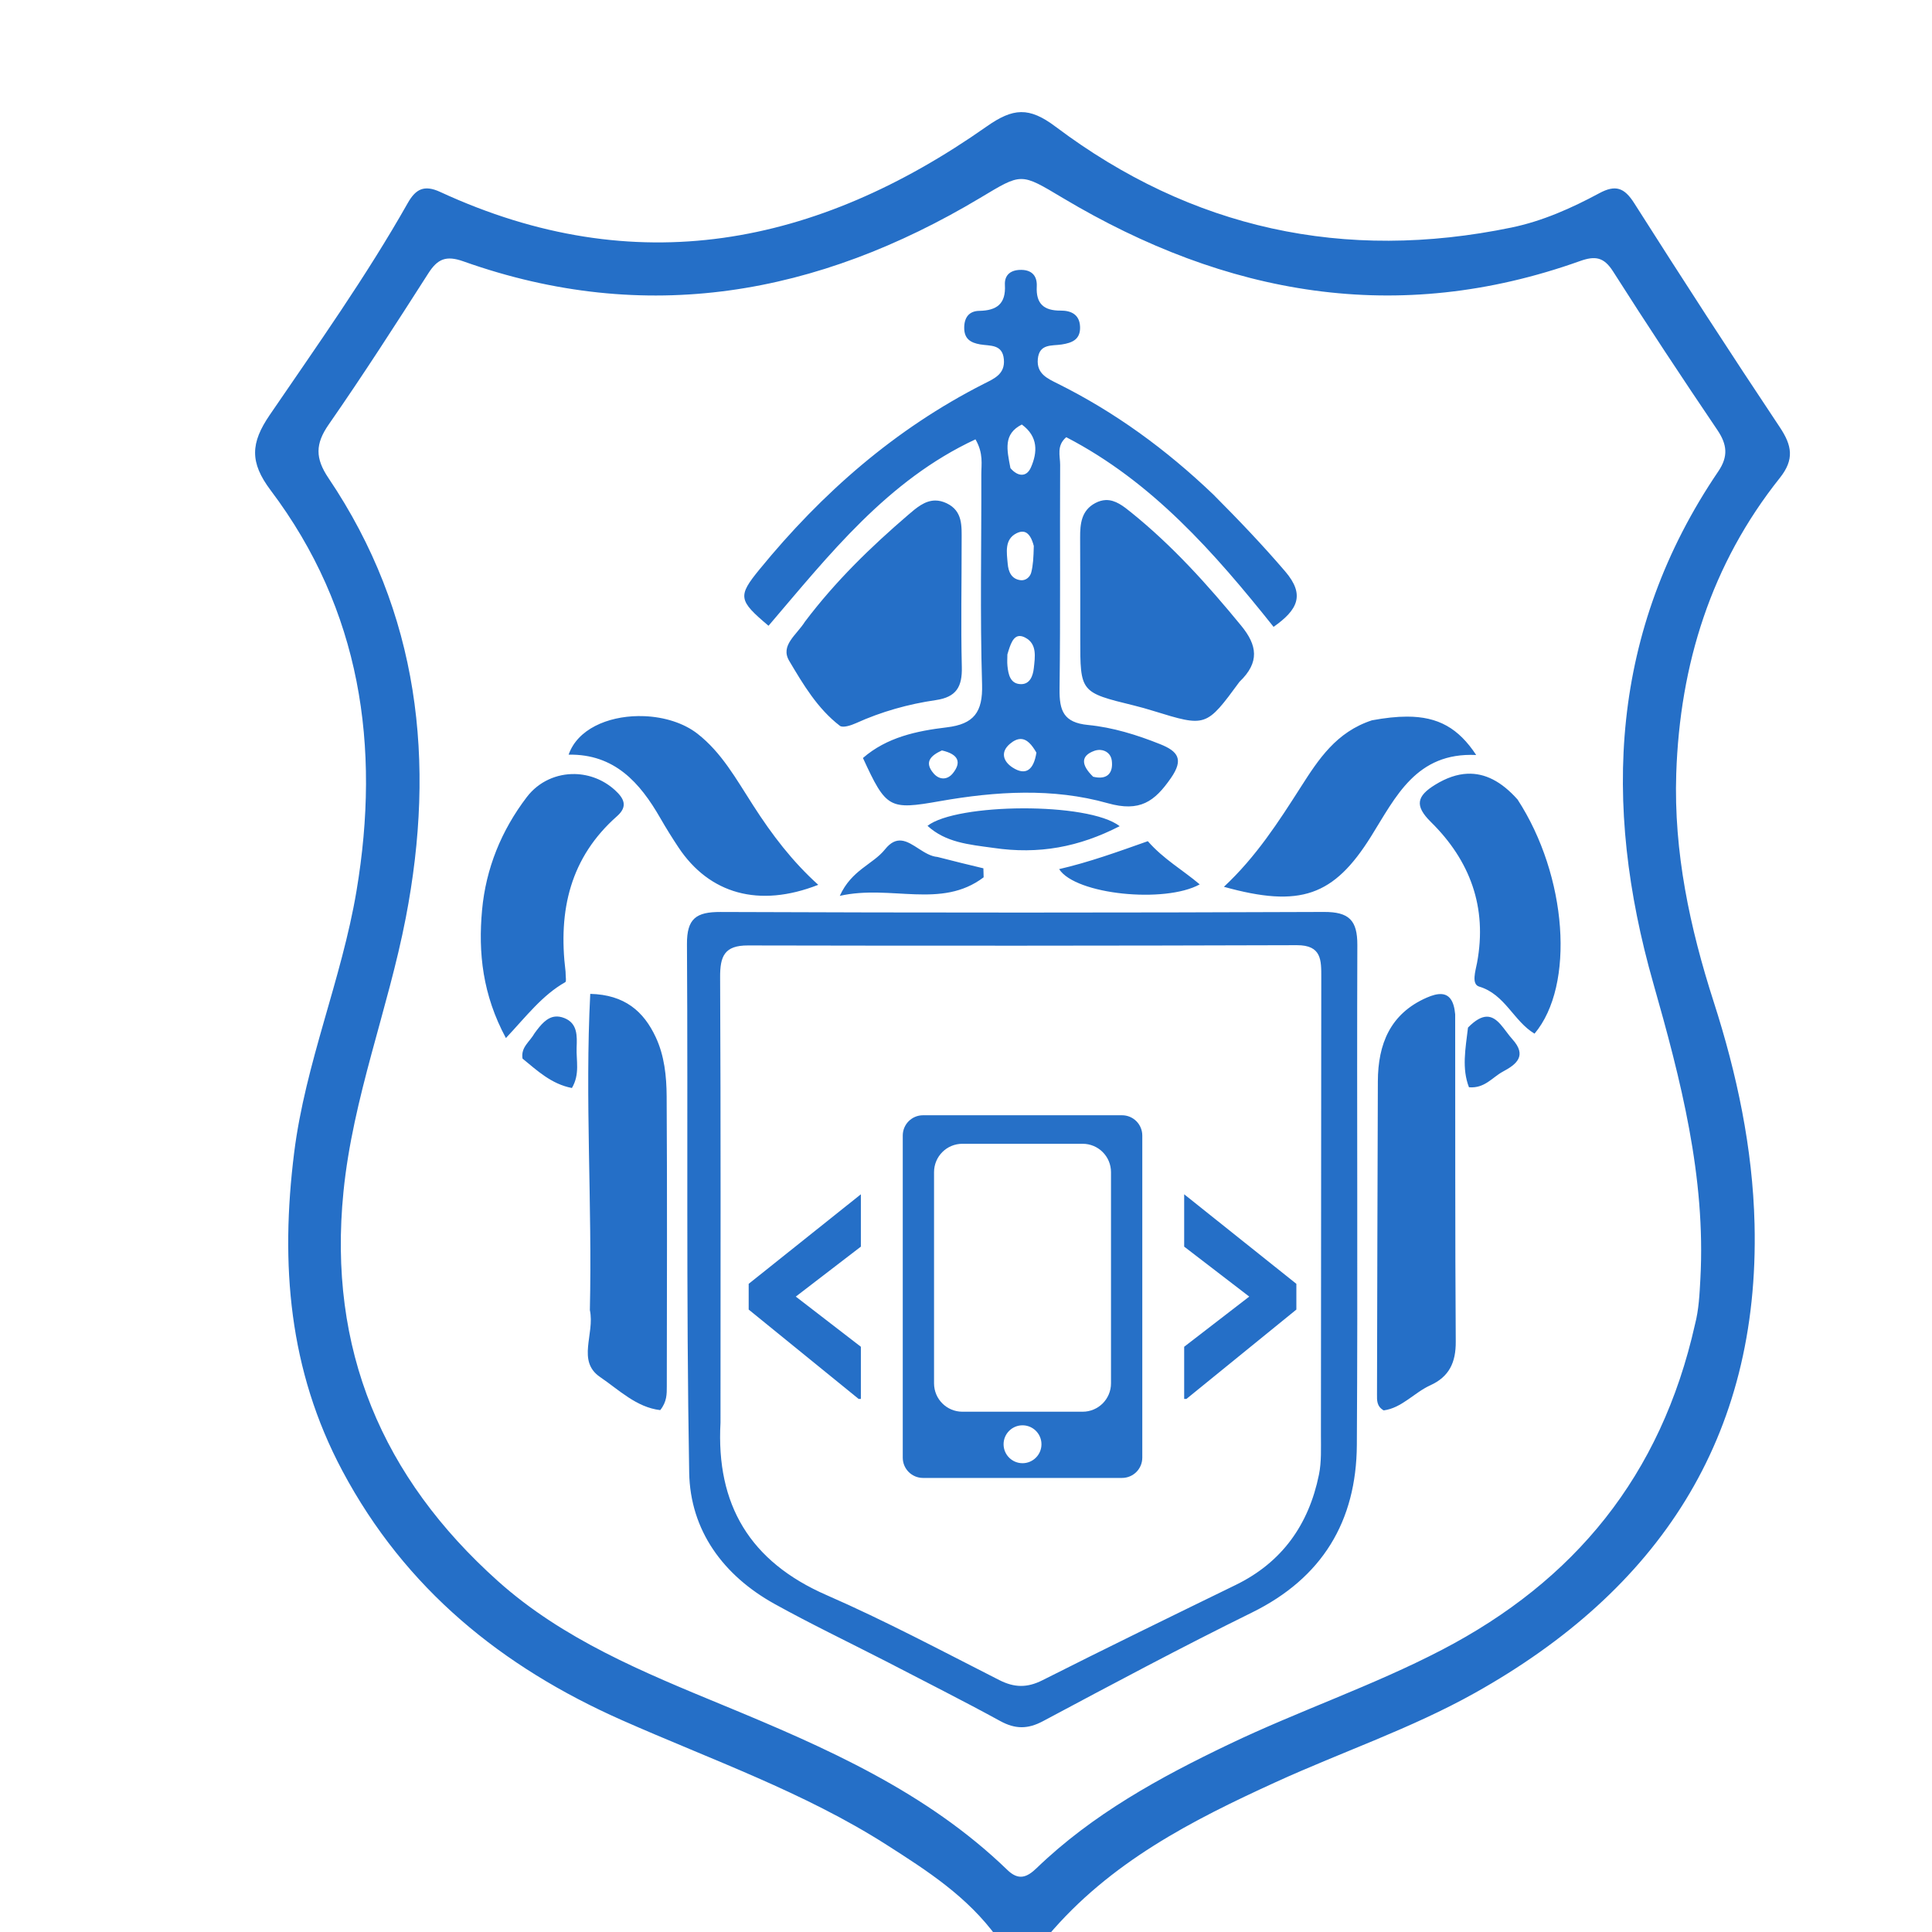
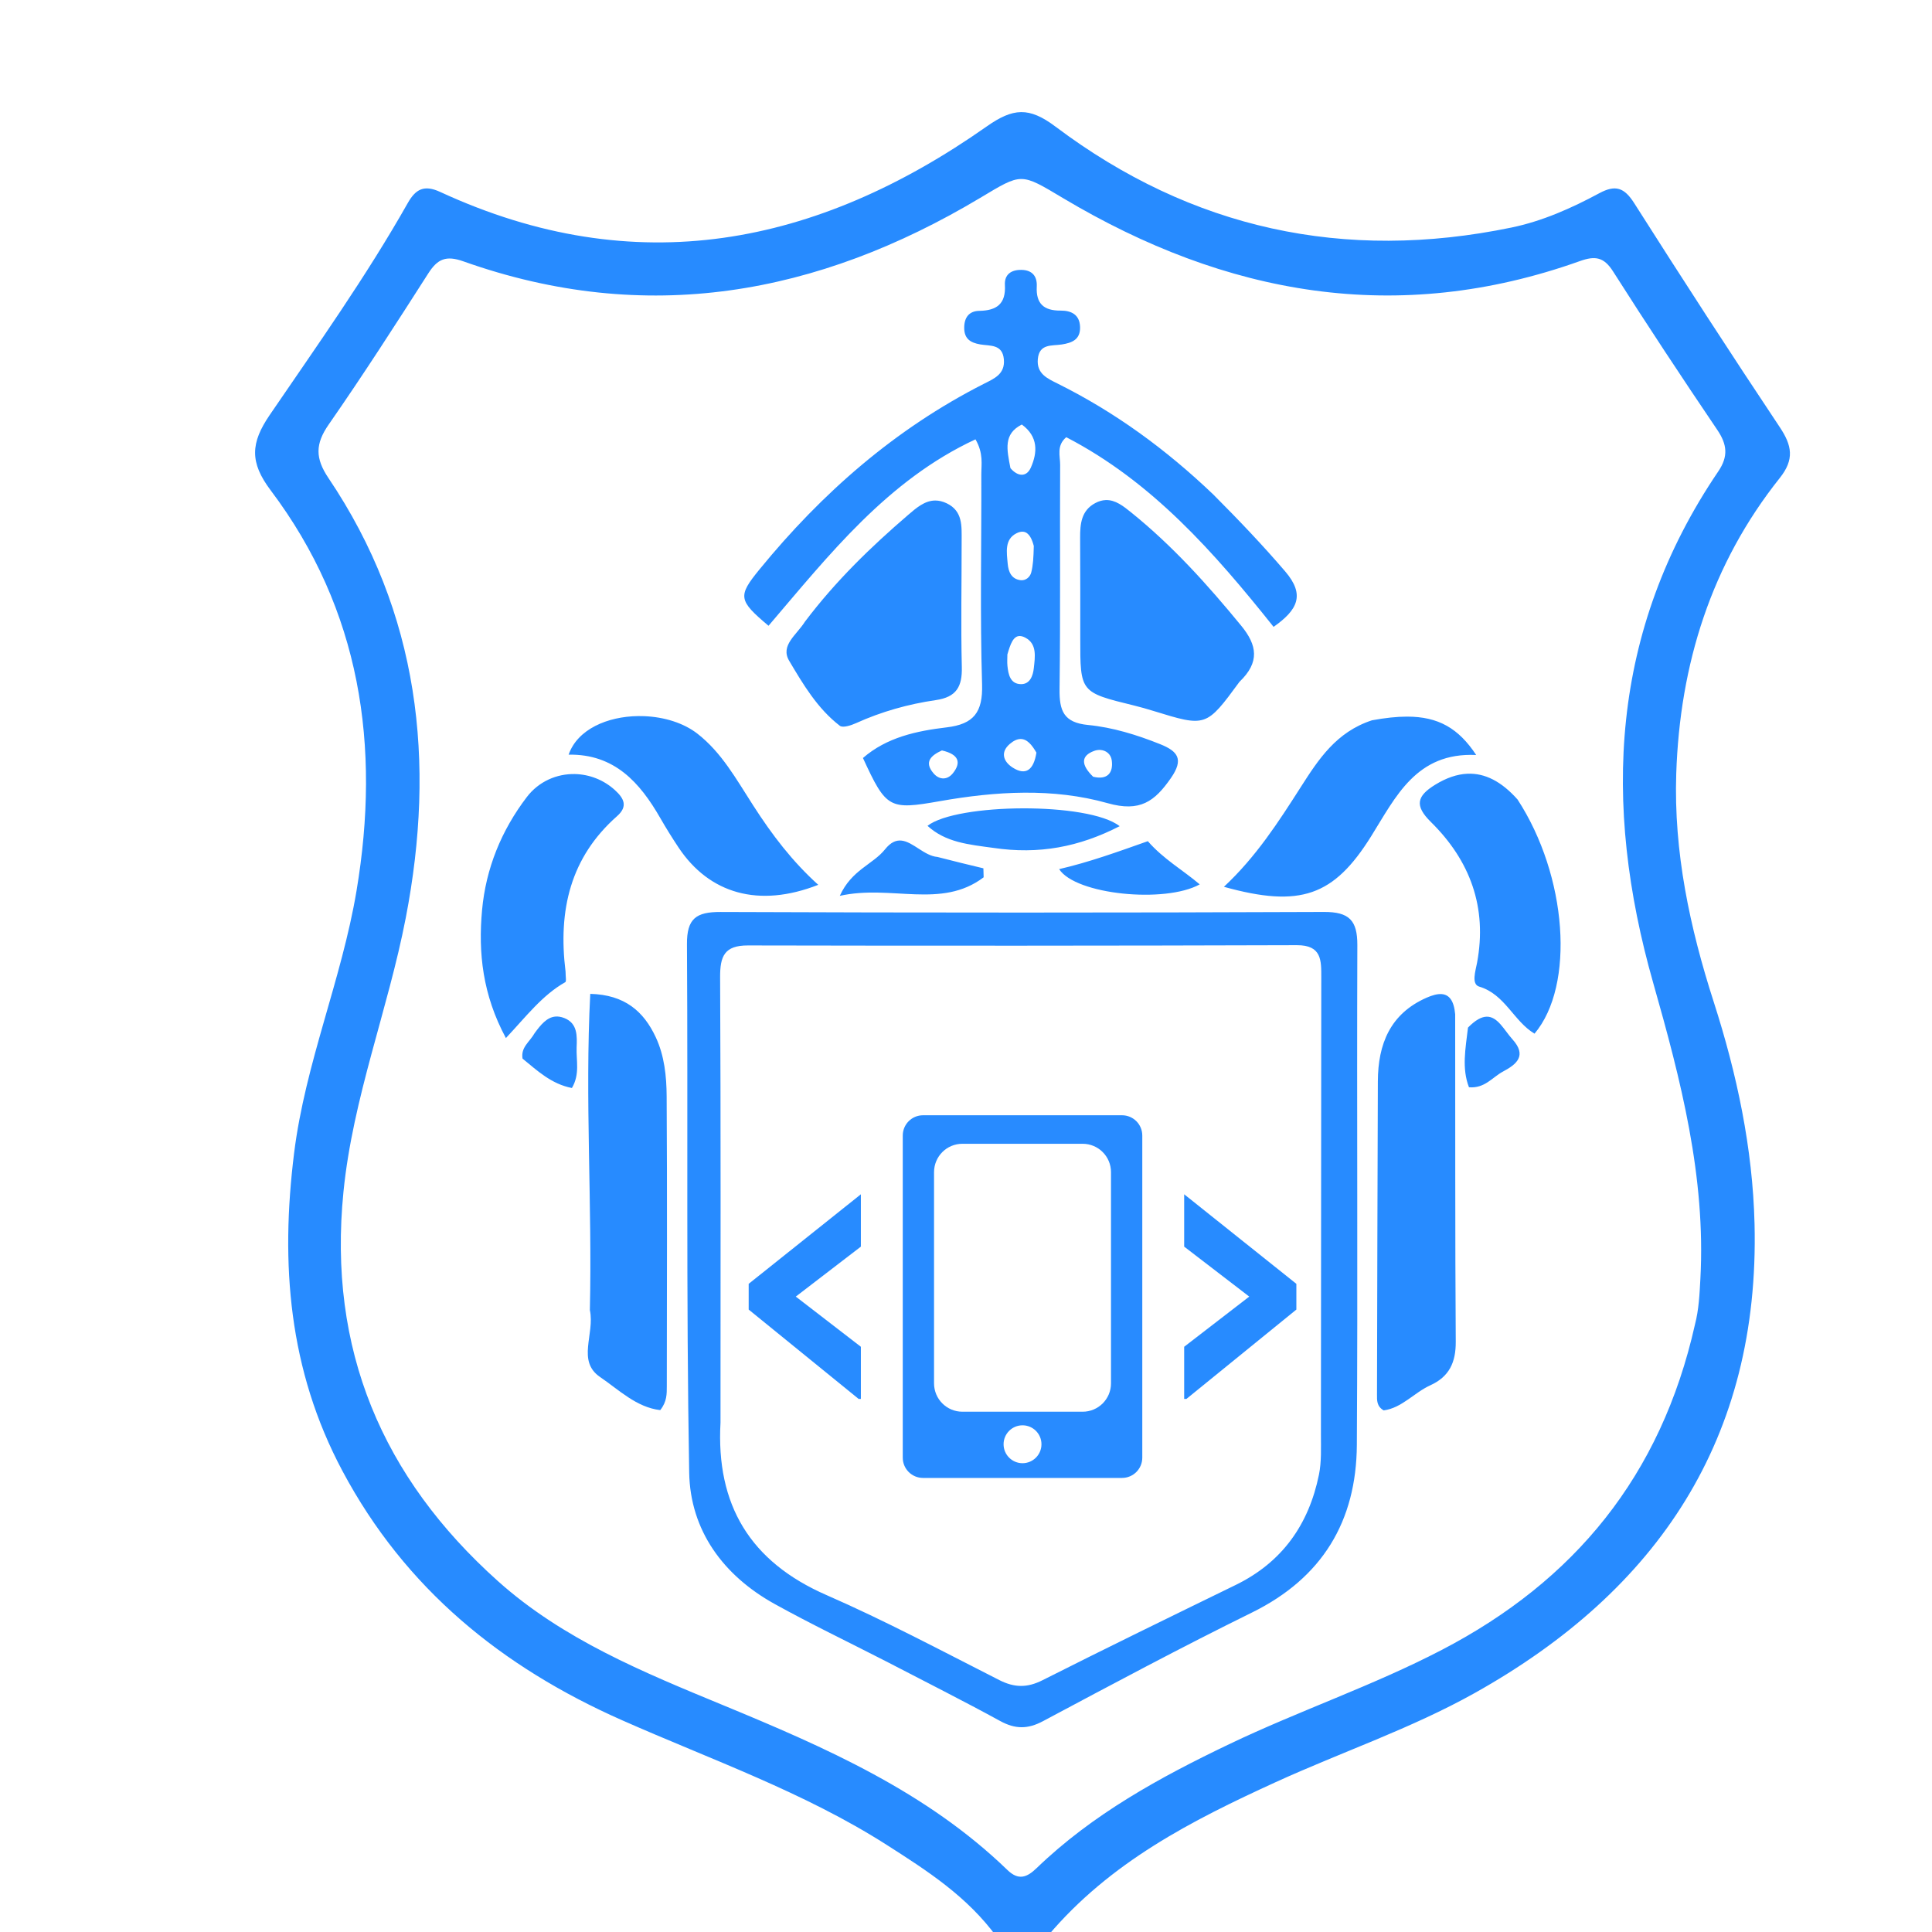
<svg xmlns="http://www.w3.org/2000/svg" version="1.1" id="Layer_1" class="loader-logo" x="0px" y="0px" viewBox="0 0 336 336" enable-background="new 0 0 336 336" xml:space="preserve">
  <defs id="defs963" />
-   <path id="path900" style="fill:#256fc7;fill-opacity:1" d="M 177.574 19.498 C 175.733 19.521 173.892 20.381 171.592 21.998 C 142.045 42.772 110.542 49.086 76.555 33.381 C 73.745 32.082 72.282 32.898 70.912 35.318 C 63.681 48.095 55.174 60.06 46.914 72.16 C 43.58 77.044 43.396 80.391 47.07 85.268 C 62.758 106.088 66.22 129.783 62 154.947 C 59.414 170.369 53.096 184.898 51.15 200.521 C 48.75 219.798 50.185 238.227 59.539 255.789 C 70.481 276.332 87.299 289.926 108.168 299.164 C 123.692 306.036 139.818 311.657 154.227 320.861 C 161.226 325.333 168.276 329.838 173.449 337 C 176.599 337 179.301 337 182.189 336.727 C 193.023 323.865 207.256 316.608 221.865 309.936 C 233.375 304.679 245.432 300.62 256.508 294.42 C 288.356 276.591 306.046 250.155 305.139 212.881 C 304.818 199.693 302.08 186.8 298.031 174.219 C 293.88 161.319 291.07 148.162 291.521 134.539 C 292.151 115.556 297.574 98.136 309.531 83.121 C 312.098 79.899 311.658 77.488 309.523 74.287 C 300.927 61.399 292.509 48.389 284.199 35.314 C 282.488 32.622 280.949 32.09 278.148 33.598 C 273.304 36.205 268.254 38.459 262.834 39.578 C 233.798 45.574 207.234 39.822 183.561 22.02 C 181.257 20.287 179.415 19.475 177.574 19.498 z M 177.619 31.133 C 179.38 31.134 181.16 32.237 184.895 34.465 C 213.206 51.35 243.022 56.742 274.785 45.4 C 277.421 44.459 278.939 44.698 280.531 47.201 C 286.433 56.477 292.496 65.654 298.658 74.76 C 300.38 77.304 300.601 79.374 298.826 81.99 C 280.024 109.712 278.651 139.786 287.516 170.949 C 292.318 187.833 296.68 204.674 295.717 222.439 C 295.572 225.11 295.453 227.754 294.777 230.348 C 288.853 256.728 273.786 274.95 250.748 286.939 C 238.754 293.181 225.925 297.518 213.752 303.344 C 201.685 309.118 190.018 315.505 180.285 324.887 C 178.599 326.512 177.146 327.096 175.199 325.213 C 161.109 311.583 143.547 303.904 125.801 296.572 C 111.915 290.836 97.925 285.124 86.588 274.969 C 66.468 256.947 56.992 234.682 59.734 207.26 C 61.375 190.851 67.475 175.621 70.564 159.646 C 75.817 132.484 72.937 106.607 57.127 83.145 C 54.798 79.688 54.82 77.2 57.172 73.818 C 63.162 65.205 68.838 56.368 74.496 47.529 C 76.096 45.03 77.575 44.383 80.582 45.451 C 112.341 56.737 142.173 51.337 170.463 34.418 C 174.118 32.232 175.858 31.132 177.619 31.133 z M 177.656 46.936 C 175.859 46.903 174.662 47.737 174.766 49.566 C 174.952 52.841 173.355 54.01 170.307 54.062 C 168.544 54.093 167.684 55.196 167.689 57.029 C 167.695 58.949 168.805 59.608 170.467 59.896 C 172.174 60.193 174.348 59.809 174.586 62.498 C 174.816 65.089 172.864 65.857 171.08 66.764 C 155.667 74.597 142.969 85.711 132.092 99.021 C 128.281 103.686 128.392 104.4 133.656 108.83 C 144.198 96.497 154.31 83.544 169.65 76.408 C 171.065 78.868 170.659 80.74 170.664 82.527 C 170.702 94.69 170.428 106.86 170.795 119.012 C 170.941 123.867 169.362 125.935 164.648 126.496 C 159.418 127.119 154.23 128.217 150.078 131.826 C 154.124 140.61 154.637 140.887 163.432 139.336 C 173.2 137.613 183.131 137 192.652 139.688 C 198.257 141.27 200.806 139.395 203.641 135.309 C 205.909 132.039 204.856 130.655 201.746 129.412 C 197.7 127.795 193.506 126.498 189.232 126.084 C 184.942 125.669 184.223 123.568 184.271 119.83 C 184.44 106.836 184.307 93.838 184.373 80.842 C 184.381 79.301 183.697 77.509 185.436 76.035 C 200.359 83.768 211.184 96.091 221.492 109.02 C 225.683 106.068 227.014 103.47 223.518 99.385 C 219.608 94.818 215.484 90.489 211 85.994 C 202.742 78.106 193.884 71.663 183.961 66.723 C 182.147 65.819 180.251 65.004 180.492 62.436 C 180.746 59.731 182.933 60.176 184.643 59.91 C 186.45 59.629 187.907 59.054 187.838 56.861 C 187.769 54.678 186.255 54.005 184.461 54.018 C 181.539 54.038 180.151 52.826 180.307 49.824 C 180.397 48.088 179.555 46.97 177.656 46.936 z M 177.709 73.83 C 180.577 75.926 180.449 78.669 179.283 81.307 C 178.513 83.05 176.971 82.879 175.73 81.416 C 175.1 78.159 174.462 75.478 177.709 73.83 z M 192.285 86.969 C 191.718 86.992 191.118 87.152 190.479 87.492 C 188.054 88.784 187.836 91.107 187.848 93.523 C 187.875 99.349 187.878 105.175 187.873 111 C 187.865 120.41 187.859 120.406 197.219 122.695 C 198.349 122.972 199.47 123.294 200.582 123.637 C 209.763 126.465 209.764 126.467 215.564 118.574 C 219.135 115.157 218.631 112.193 215.859 108.814 C 210.038 101.717 203.932 94.931 196.771 89.154 C 195.401 88.049 193.986 86.899 192.285 86.969 z M 162.66 87.047 C 160.824 87.049 159.351 88.335 157.932 89.555 C 151.474 95.103 145.368 101.001 139.996 108.109 C 138.534 110.445 135.66 112.24 137.248 114.922 C 139.682 119.032 142.177 123.239 146.062 126.225 C 146.587 126.627 148.017 126.153 148.881 125.762 C 153.318 123.753 157.977 122.452 162.754 121.756 C 166.346 121.232 167.357 119.415 167.273 116.006 C 167.095 108.678 167.248 101.341 167.242 94.008 C 167.24 91.509 167.463 88.869 164.629 87.523 C 163.925 87.189 163.272 87.046 162.66 87.047 z M 177.977 92.477 C 178.982 92.604 179.485 93.78 179.791 94.953 C 179.741 96.987 179.668 98.304 179.346 99.559 C 179.135 100.379 178.36 101.015 177.482 100.902 C 175.902 100.7 175.377 99.45 175.254 98.051 C 175.081 96.083 174.66 93.806 176.791 92.738 C 177.25 92.508 177.641 92.434 177.977 92.477 z M 177.379 110.613 C 177.65 110.621 177.958 110.71 178.311 110.895 C 180.386 111.981 180.008 114.236 179.795 116.191 C 179.646 117.56 179.109 119.005 177.555 118.982 C 175.699 118.955 175.358 117.306 175.205 115.779 C 175.14 115.132 175.196 114.471 175.197 113.816 C 175.708 112.066 176.203 110.581 177.379 110.613 z M 110.998 124.535 C 105.646 124.6 100.433 126.819 98.891 131.244 C 106.864 131.111 111.282 136.089 114.832 142.271 C 115.827 144.004 116.886 145.705 117.992 147.369 C 123.354 155.436 131.965 157.936 142.305 153.883 C 137.772 149.788 134.285 145.211 130.975 140.055 C 127.988 135.418 125.504 130.886 121.305 127.607 C 118.882 125.716 115.495 124.693 112.068 124.551 C 111.711 124.536 111.355 124.531 110.998 124.535 z M 244.707 124.629 C 242.9 124.628 240.881 124.849 238.6 125.27 C 232.395 127.301 229.306 132.059 226.234 136.863 C 222.359 142.925 218.473 148.983 212.854 154.227 C 226.162 157.931 231.967 155.821 238.438 145.475 C 242.75 138.58 246.295 130.816 256.729 131.303 C 253.653 126.639 250.128 124.632 244.707 124.629 z M 177.434 128.523 C 178.617 128.478 179.493 129.584 180.246 130.893 C 179.77 133.922 178.387 134.956 176.102 133.482 C 174.481 132.438 173.948 130.814 175.609 129.389 C 176.292 128.803 176.895 128.544 177.434 128.523 z M 191.336 130.426 C 192.337 130.477 193.209 131.135 193.354 132.262 C 193.638 134.479 192.529 135.677 190.111 135.082 C 187.987 133.02 187.936 131.439 190.314 130.582 C 190.655 130.459 191.002 130.409 191.336 130.426 z M 163.811 130.51 C 166.785 131.193 167.193 132.625 165.734 134.461 C 164.755 135.693 163.357 135.654 162.371 134.512 C 160.625 132.488 161.963 131.357 163.811 130.51 z M 255.203 134.562 C 253.389 134.641 251.525 135.288 249.6 136.473 C 246.402 138.44 245.964 140.11 248.855 142.959 C 255.663 149.666 258.678 157.784 256.881 167.428 C 256.62 168.828 255.848 171.167 257.25 171.582 C 261.741 172.913 263.247 177.607 266.875 179.766 C 273.952 171.374 272.573 152.334 263.928 139.051 C 261.115 135.882 258.227 134.432 255.203 134.562 z M 100.012 134.619 C 96.847 134.543 93.7 135.892 91.619 138.619 C 87.188 144.429 84.498 151.046 83.836 158.281 C 83.156 165.709 83.928 173.007 87.984 180.533 C 91.549 176.729 94.32 173.067 98.305 170.814 C 98.529 170.688 98.361 169.869 98.357 168.975 C 97.03 158.247 99.213 149.095 107.316 141.939 C 109.235 140.246 108.533 138.85 106.934 137.4 C 104.946 135.599 102.473 134.678 100.012 134.619 z M 177.869 140.582 C 170.824 140.604 163.827 141.651 161.305 143.623 C 164.476 146.517 168.436 146.87 172.758 147.459 C 180.678 148.633 187.653 147.314 194.727 143.682 C 192.009 141.562 184.915 140.56 177.869 140.582 z M 156.775 146.189 C 155.855 146.094 154.916 146.462 153.916 147.713 C 151.815 150.339 148.108 151.267 146.051 155.801 C 154.965 153.795 163.703 158.162 171.068 152.574 C 171.054 152.053 171.04 151.533 171.025 151.012 C 168.484 150.401 165.942 149.792 163.041 149.037 C 160.737 148.845 158.801 146.399 156.775 146.189 z M 199.623 146.293 C 194.405 148.135 189.463 149.936 184.197 151.152 C 187.053 155.588 202.6 157.148 208.648 153.805 C 205.704 151.301 202.34 149.415 199.623 146.293 z M 230.244 158.6 C 195.267 158.744 160.289 158.743 125.312 158.605 C 121.051 158.589 119.443 159.76 119.471 164.219 C 119.661 194.848 119.318 225.484 119.859 256.105 C 120.037 266.167 125.783 273.998 134.713 278.949 C 140.972 282.419 147.439 285.515 154.139 288.951 C 160.965 292.504 167.517 295.787 173.941 299.305 C 176.556 300.736 178.729 300.752 181.396 299.33 C 193.443 292.907 205.49 286.466 217.736 280.438 C 229.971 274.415 235.889 264.563 235.973 251.291 C 236.155 222.311 235.954 193.33 236.059 164.35 C 236.074 160.054 234.623 158.582 230.244 158.6 z M 225.549 164.381 C 229.879 164.367 229.791 167.023 229.787 170.018 C 229.756 196.511 229.759 223.006 229.727 249.5 C 229.724 251.827 229.841 254.217 229.381 256.471 C 227.617 265.121 222.998 271.697 214.902 275.645 C 203.674 281.12 192.442 286.593 181.289 292.219 C 178.632 293.559 176.41 293.517 173.783 292.184 C 163.831 287.133 153.96 281.866 143.742 277.406 C 130.41 271.587 124.517 261.673 125.305 247.414 C 125.305 220.942 125.366 195.447 125.238 169.953 C 125.22 166.301 125.98 164.417 130.072 164.426 C 161.898 164.495 193.723 164.48 225.549 164.381 z M 102.652 172.846 C 101.711 191.232 103.009 209.307 102.586 227.836 C 103.479 232.03 100.259 236.692 104.373 239.49 C 107.638 241.711 110.694 244.761 114.822 245.238 C 116.002 243.762 115.963 242.408 115.965 241.088 C 115.983 224.272 116.044 207.456 115.939 190.641 C 115.918 187.168 115.55 183.612 114.049 180.393 C 111.952 175.895 108.655 172.996 102.652 172.846 z M 250.721 172.887 C 249.967 172.831 249.079 173.085 248.115 173.508 C 241.768 176.293 239.65 181.583 239.627 188.057 C 239.563 206.217 239.516 224.377 239.479 242.537 C 239.476 243.515 239.407 244.573 240.641 245.285 C 243.804 244.866 245.926 242.205 248.752 240.92 C 252.035 239.427 253.198 236.948 253.174 233.34 C 253.048 214.514 253.108 195.687 253.074 176.404 C 252.859 173.934 251.978 172.98 250.721 172.887 z M 96.551 176.797 C 95.106 176.943 94.054 178.197 92.973 179.686 C 92.085 181.252 90.558 182.108 90.875 184.104 C 93.397 186.162 95.886 188.535 99.463 189.217 C 100.882 186.817 100.196 184.443 100.283 182.176 C 100.36 180.189 100.473 177.969 98.141 177.053 C 97.556 176.823 97.032 176.748 96.551 176.797 z M 258.537 176.814 C 257.659 176.839 256.617 177.369 255.303 178.711 C 254.857 182.446 254.207 185.817 255.473 189.088 C 258.212 189.328 259.553 187.339 261.367 186.371 C 263.765 185.092 265.605 183.598 263.027 180.74 C 261.597 179.154 260.468 176.76 258.537 176.814 z " />
-   <path class="path" style="color:#000000;font-style:normal;font-variant:normal;font-weight:bold;font-stretch:normal;font-size:72.051px;line-height:1.25;font-family:'Agency FB';-inkscape-font-specification:'Agency FB Bold';font-variant-ligatures:normal;font-variant-position:normal;font-variant-caps:normal;font-variant-numeric:normal;font-variant-alternates:normal;font-variant-east-asian:normal;font-feature-settings:normal;font-variation-settings:normal;text-indent:0;text-align:start;text-decoration:none;text-decoration-line:none;text-decoration-style:solid;text-decoration-color:#000000;letter-spacing:normal;word-spacing:normal;text-transform:none;writing-mode:lr-tb;direction:ltr;text-orientation:mixed;text-anchor:start;white-space:normal;shape-margin:0;inline-size:0;clip-rule:nonzero;display:inline;overflow:visible;visibility:visible;isolation:auto;mix-blend-mode:normal;color-interpolation-filters:linearRGB;fill-opacity:0.996;fill-rule:nonzero;stroke:none;stroke-width:0.54;stroke-linecap:butt;stroke-linejoin:miter;stroke-miterlimit:4;stroke-opacity:1;image-rendering:auto;shape-rendering:auto;text-rendering:auto;enable-background:accumulate;stop-color:#000000;fill:#256fc7" d="M 149.717,243.287 H 149.322 l -19.116,-15.536 v -4.476 l 19.511,-15.574 v 9.103 l -11.318,8.69 11.318,8.727 z" id="path858" />
-   <path class="path" style="color:#000000;font-style:normal;font-variant:normal;font-weight:bold;font-stretch:normal;font-size:72.051px;line-height:1.25;font-family:'Agency FB';-inkscape-font-specification:'Agency FB Bold';font-variant-ligatures:normal;font-variant-position:normal;font-variant-caps:normal;font-variant-numeric:normal;font-variant-alternates:normal;font-variant-east-asian:normal;font-feature-settings:normal;font-variation-settings:normal;text-indent:0;text-align:start;text-decoration:none;text-decoration-line:none;text-decoration-style:solid;text-decoration-color:#000000;letter-spacing:normal;word-spacing:normal;text-transform:none;writing-mode:lr-tb;direction:ltr;text-orientation:mixed;text-anchor:start;white-space:normal;shape-margin:0;inline-size:0;clip-rule:nonzero;display:inline;overflow:visible;visibility:visible;isolation:auto;mix-blend-mode:normal;color-interpolation-filters:linearRGB;fill-opacity:0.996;fill-rule:nonzero;stroke:none;stroke-width:0.54;stroke-linecap:butt;stroke-linejoin:miter;stroke-miterlimit:4;stroke-opacity:1;image-rendering:auto;shape-rendering:auto;text-rendering:auto;enable-background:accumulate;stop-color:#000000;fill:#256fc7" d="m 205.943,243.287 h 0.395 l 19.116,-15.536 v -4.476 l -19.511,-15.574 v 9.103 l 11.318,8.69 -11.318,8.727 z" id="path867" />
-   <path class="path" id="rect1025" style="opacity:0.995;fill:#256fc7;fill-opacity:1;stroke-width:0.961;stroke-linecap:round" d="m 160.532,193.958 c -1.956,0 -3.531,1.574 -3.531,3.53 v 56.014 c 0,1.956 1.575,3.53 3.531,3.53 h 34.596 c 1.956,0 3.531,-1.574 3.531,-3.53 v -56.014 c 0,-1.956 -1.575,-3.53 -3.531,-3.53 z m 6.851,4.96 h 20.893 c 2.738,0 4.942,2.204 4.942,4.942 v 36.714 c 0,2.738 -2.204,4.942 -4.942,4.942 h -20.893 c -2.738,0 -4.941,-2.204 -4.941,-4.942 v -36.714 c 0,-2.738 2.203,-4.942 4.941,-4.942 z m 10.447,48.962 a 3.295,3.295 0 0 1 3.294,3.296 3.295,3.295 0 0 1 -3.294,3.294 3.295,3.295 0 0 1 -3.294,-3.294 3.295,3.295 0 0 1 3.294,-3.296 z" />
+   <path id="path900" style="fill:#278bff;fill-opacity:1" d="M 177.574 19.498 C 175.733 19.521 173.892 20.381 171.592 21.998 C 142.045 42.772 110.542 49.086 76.555 33.381 C 73.745 32.082 72.282 32.898 70.912 35.318 C 63.681 48.095 55.174 60.06 46.914 72.16 C 43.58 77.044 43.396 80.391 47.07 85.268 C 62.758 106.088 66.22 129.783 62 154.947 C 59.414 170.369 53.096 184.898 51.15 200.521 C 48.75 219.798 50.185 238.227 59.539 255.789 C 70.481 276.332 87.299 289.926 108.168 299.164 C 123.692 306.036 139.818 311.657 154.227 320.861 C 161.226 325.333 168.276 329.838 173.449 337 C 176.599 337 179.301 337 182.189 336.727 C 193.023 323.865 207.256 316.608 221.865 309.936 C 233.375 304.679 245.432 300.62 256.508 294.42 C 288.356 276.591 306.046 250.155 305.139 212.881 C 304.818 199.693 302.08 186.8 298.031 174.219 C 293.88 161.319 291.07 148.162 291.521 134.539 C 292.151 115.556 297.574 98.136 309.531 83.121 C 312.098 79.899 311.658 77.488 309.523 74.287 C 300.927 61.399 292.509 48.389 284.199 35.314 C 282.488 32.622 280.949 32.09 278.148 33.598 C 273.304 36.205 268.254 38.459 262.834 39.578 C 233.798 45.574 207.234 39.822 183.561 22.02 C 181.257 20.287 179.415 19.475 177.574 19.498 z M 177.619 31.133 C 179.38 31.134 181.16 32.237 184.895 34.465 C 213.206 51.35 243.022 56.742 274.785 45.4 C 277.421 44.459 278.939 44.698 280.531 47.201 C 286.433 56.477 292.496 65.654 298.658 74.76 C 300.38 77.304 300.601 79.374 298.826 81.99 C 280.024 109.712 278.651 139.786 287.516 170.949 C 292.318 187.833 296.68 204.674 295.717 222.439 C 295.572 225.11 295.453 227.754 294.777 230.348 C 288.853 256.728 273.786 274.95 250.748 286.939 C 238.754 293.181 225.925 297.518 213.752 303.344 C 201.685 309.118 190.018 315.505 180.285 324.887 C 178.599 326.512 177.146 327.096 175.199 325.213 C 161.109 311.583 143.547 303.904 125.801 296.572 C 111.915 290.836 97.925 285.124 86.588 274.969 C 66.468 256.947 56.992 234.682 59.734 207.26 C 61.375 190.851 67.475 175.621 70.564 159.646 C 75.817 132.484 72.937 106.607 57.127 83.145 C 54.798 79.688 54.82 77.2 57.172 73.818 C 63.162 65.205 68.838 56.368 74.496 47.529 C 76.096 45.03 77.575 44.383 80.582 45.451 C 112.341 56.737 142.173 51.337 170.463 34.418 C 174.118 32.232 175.858 31.132 177.619 31.133 z M 177.656 46.936 C 175.859 46.903 174.662 47.737 174.766 49.566 C 174.952 52.841 173.355 54.01 170.307 54.062 C 168.544 54.093 167.684 55.196 167.689 57.029 C 167.695 58.949 168.805 59.608 170.467 59.896 C 172.174 60.193 174.348 59.809 174.586 62.498 C 174.816 65.089 172.864 65.857 171.08 66.764 C 155.667 74.597 142.969 85.711 132.092 99.021 C 128.281 103.686 128.392 104.4 133.656 108.83 C 144.198 96.497 154.31 83.544 169.65 76.408 C 171.065 78.868 170.659 80.74 170.664 82.527 C 170.702 94.69 170.428 106.86 170.795 119.012 C 170.941 123.867 169.362 125.935 164.648 126.496 C 159.418 127.119 154.23 128.217 150.078 131.826 C 154.124 140.61 154.637 140.887 163.432 139.336 C 173.2 137.613 183.131 137 192.652 139.688 C 198.257 141.27 200.806 139.395 203.641 135.309 C 205.909 132.039 204.856 130.655 201.746 129.412 C 197.7 127.795 193.506 126.498 189.232 126.084 C 184.942 125.669 184.223 123.568 184.271 119.83 C 184.44 106.836 184.307 93.838 184.373 80.842 C 184.381 79.301 183.697 77.509 185.436 76.035 C 200.359 83.768 211.184 96.091 221.492 109.02 C 225.683 106.068 227.014 103.47 223.518 99.385 C 219.608 94.818 215.484 90.489 211 85.994 C 202.742 78.106 193.884 71.663 183.961 66.723 C 182.147 65.819 180.251 65.004 180.492 62.436 C 180.746 59.731 182.933 60.176 184.643 59.91 C 186.45 59.629 187.907 59.054 187.838 56.861 C 187.769 54.678 186.255 54.005 184.461 54.018 C 181.539 54.038 180.151 52.826 180.307 49.824 C 180.397 48.088 179.555 46.97 177.656 46.936 z M 177.709 73.83 C 180.577 75.926 180.449 78.669 179.283 81.307 C 178.513 83.05 176.971 82.879 175.73 81.416 C 175.1 78.159 174.462 75.478 177.709 73.83 z M 192.285 86.969 C 191.718 86.992 191.118 87.152 190.479 87.492 C 188.054 88.784 187.836 91.107 187.848 93.523 C 187.875 99.349 187.878 105.175 187.873 111 C 187.865 120.41 187.859 120.406 197.219 122.695 C 198.349 122.972 199.47 123.294 200.582 123.637 C 209.763 126.465 209.764 126.467 215.564 118.574 C 219.135 115.157 218.631 112.193 215.859 108.814 C 210.038 101.717 203.932 94.931 196.771 89.154 C 195.401 88.049 193.986 86.899 192.285 86.969 z M 162.66 87.047 C 160.824 87.049 159.351 88.335 157.932 89.555 C 151.474 95.103 145.368 101.001 139.996 108.109 C 138.534 110.445 135.66 112.24 137.248 114.922 C 139.682 119.032 142.177 123.239 146.062 126.225 C 146.587 126.627 148.017 126.153 148.881 125.762 C 153.318 123.753 157.977 122.452 162.754 121.756 C 166.346 121.232 167.357 119.415 167.273 116.006 C 167.095 108.678 167.248 101.341 167.242 94.008 C 167.24 91.509 167.463 88.869 164.629 87.523 C 163.925 87.189 163.272 87.046 162.66 87.047 z M 177.977 92.477 C 178.982 92.604 179.485 93.78 179.791 94.953 C 179.741 96.987 179.668 98.304 179.346 99.559 C 179.135 100.379 178.36 101.015 177.482 100.902 C 175.902 100.7 175.377 99.45 175.254 98.051 C 175.081 96.083 174.66 93.806 176.791 92.738 C 177.25 92.508 177.641 92.434 177.977 92.477 z M 177.379 110.613 C 177.65 110.621 177.958 110.71 178.311 110.895 C 180.386 111.981 180.008 114.236 179.795 116.191 C 179.646 117.56 179.109 119.005 177.555 118.982 C 175.699 118.955 175.358 117.306 175.205 115.779 C 175.14 115.132 175.196 114.471 175.197 113.816 C 175.708 112.066 176.203 110.581 177.379 110.613 z M 110.998 124.535 C 105.646 124.6 100.433 126.819 98.891 131.244 C 106.864 131.111 111.282 136.089 114.832 142.271 C 115.827 144.004 116.886 145.705 117.992 147.369 C 123.354 155.436 131.965 157.936 142.305 153.883 C 137.772 149.788 134.285 145.211 130.975 140.055 C 127.988 135.418 125.504 130.886 121.305 127.607 C 118.882 125.716 115.495 124.693 112.068 124.551 C 111.711 124.536 111.355 124.531 110.998 124.535 z M 244.707 124.629 C 242.9 124.628 240.881 124.849 238.6 125.27 C 232.395 127.301 229.306 132.059 226.234 136.863 C 222.359 142.925 218.473 148.983 212.854 154.227 C 226.162 157.931 231.967 155.821 238.438 145.475 C 242.75 138.58 246.295 130.816 256.729 131.303 C 253.653 126.639 250.128 124.632 244.707 124.629 z M 177.434 128.523 C 178.617 128.478 179.493 129.584 180.246 130.893 C 179.77 133.922 178.387 134.956 176.102 133.482 C 174.481 132.438 173.948 130.814 175.609 129.389 C 176.292 128.803 176.895 128.544 177.434 128.523 z M 191.336 130.426 C 192.337 130.477 193.209 131.135 193.354 132.262 C 193.638 134.479 192.529 135.677 190.111 135.082 C 187.987 133.02 187.936 131.439 190.314 130.582 C 190.655 130.459 191.002 130.409 191.336 130.426 z M 163.811 130.51 C 166.785 131.193 167.193 132.625 165.734 134.461 C 164.755 135.693 163.357 135.654 162.371 134.512 C 160.625 132.488 161.963 131.357 163.811 130.51 z M 255.203 134.562 C 253.389 134.641 251.525 135.288 249.6 136.473 C 246.402 138.44 245.964 140.11 248.855 142.959 C 255.663 149.666 258.678 157.784 256.881 167.428 C 256.62 168.828 255.848 171.167 257.25 171.582 C 261.741 172.913 263.247 177.607 266.875 179.766 C 273.952 171.374 272.573 152.334 263.928 139.051 C 261.115 135.882 258.227 134.432 255.203 134.562 z M 100.012 134.619 C 96.847 134.543 93.7 135.892 91.619 138.619 C 87.188 144.429 84.498 151.046 83.836 158.281 C 83.156 165.709 83.928 173.007 87.984 180.533 C 91.549 176.729 94.32 173.067 98.305 170.814 C 98.529 170.688 98.361 169.869 98.357 168.975 C 97.03 158.247 99.213 149.095 107.316 141.939 C 109.235 140.246 108.533 138.85 106.934 137.4 C 104.946 135.599 102.473 134.678 100.012 134.619 z M 177.869 140.582 C 170.824 140.604 163.827 141.651 161.305 143.623 C 164.476 146.517 168.436 146.87 172.758 147.459 C 180.678 148.633 187.653 147.314 194.727 143.682 C 192.009 141.562 184.915 140.56 177.869 140.582 z M 156.775 146.189 C 155.855 146.094 154.916 146.462 153.916 147.713 C 151.815 150.339 148.108 151.267 146.051 155.801 C 154.965 153.795 163.703 158.162 171.068 152.574 C 171.054 152.053 171.04 151.533 171.025 151.012 C 168.484 150.401 165.942 149.792 163.041 149.037 C 160.737 148.845 158.801 146.399 156.775 146.189 z M 199.623 146.293 C 194.405 148.135 189.463 149.936 184.197 151.152 C 187.053 155.588 202.6 157.148 208.648 153.805 C 205.704 151.301 202.34 149.415 199.623 146.293 z M 230.244 158.6 C 195.267 158.744 160.289 158.743 125.312 158.605 C 121.051 158.589 119.443 159.76 119.471 164.219 C 119.661 194.848 119.318 225.484 119.859 256.105 C 120.037 266.167 125.783 273.998 134.713 278.949 C 140.972 282.419 147.439 285.515 154.139 288.951 C 160.965 292.504 167.517 295.787 173.941 299.305 C 176.556 300.736 178.729 300.752 181.396 299.33 C 193.443 292.907 205.49 286.466 217.736 280.438 C 229.971 274.415 235.889 264.563 235.973 251.291 C 236.155 222.311 235.954 193.33 236.059 164.35 C 236.074 160.054 234.623 158.582 230.244 158.6 z M 225.549 164.381 C 229.879 164.367 229.791 167.023 229.787 170.018 C 229.756 196.511 229.759 223.006 229.727 249.5 C 229.724 251.827 229.841 254.217 229.381 256.471 C 227.617 265.121 222.998 271.697 214.902 275.645 C 203.674 281.12 192.442 286.593 181.289 292.219 C 178.632 293.559 176.41 293.517 173.783 292.184 C 163.831 287.133 153.96 281.866 143.742 277.406 C 130.41 271.587 124.517 261.673 125.305 247.414 C 125.305 220.942 125.366 195.447 125.238 169.953 C 125.22 166.301 125.98 164.417 130.072 164.426 C 161.898 164.495 193.723 164.48 225.549 164.381 z M 102.652 172.846 C 101.711 191.232 103.009 209.307 102.586 227.836 C 103.479 232.03 100.259 236.692 104.373 239.49 C 107.638 241.711 110.694 244.761 114.822 245.238 C 116.002 243.762 115.963 242.408 115.965 241.088 C 115.983 224.272 116.044 207.456 115.939 190.641 C 115.918 187.168 115.55 183.612 114.049 180.393 C 111.952 175.895 108.655 172.996 102.652 172.846 z M 250.721 172.887 C 249.967 172.831 249.079 173.085 248.115 173.508 C 241.768 176.293 239.65 181.583 239.627 188.057 C 239.563 206.217 239.516 224.377 239.479 242.537 C 239.476 243.515 239.407 244.573 240.641 245.285 C 243.804 244.866 245.926 242.205 248.752 240.92 C 252.035 239.427 253.198 236.948 253.174 233.34 C 253.048 214.514 253.108 195.687 253.074 176.404 C 252.859 173.934 251.978 172.98 250.721 172.887 z M 96.551 176.797 C 95.106 176.943 94.054 178.197 92.973 179.686 C 92.085 181.252 90.558 182.108 90.875 184.104 C 93.397 186.162 95.886 188.535 99.463 189.217 C 100.882 186.817 100.196 184.443 100.283 182.176 C 100.36 180.189 100.473 177.969 98.141 177.053 C 97.556 176.823 97.032 176.748 96.551 176.797 z M 258.537 176.814 C 257.659 176.839 256.617 177.369 255.303 178.711 C 254.857 182.446 254.207 185.817 255.473 189.088 C 258.212 189.328 259.553 187.339 261.367 186.371 C 263.765 185.092 265.605 183.598 263.027 180.74 C 261.597 179.154 260.468 176.76 258.537 176.814 z " />
+   <path class="path" style="color:#000000;font-style:normal;font-variant:normal;font-weight:bold;font-stretch:normal;font-size:72.051px;line-height:1.25;font-family:'Agency FB';-inkscape-font-specification:'Agency FB Bold';font-variant-ligatures:normal;font-variant-position:normal;font-variant-caps:normal;font-variant-numeric:normal;font-variant-alternates:normal;font-variant-east-asian:normal;font-feature-settings:normal;font-variation-settings:normal;text-indent:0;text-align:start;text-decoration:none;text-decoration-line:none;text-decoration-style:solid;text-decoration-color:#000000;letter-spacing:normal;word-spacing:normal;text-transform:none;writing-mode:lr-tb;direction:ltr;text-orientation:mixed;text-anchor:start;white-space:normal;shape-margin:0;inline-size:0;clip-rule:nonzero;display:inline;overflow:visible;visibility:visible;isolation:auto;mix-blend-mode:normal;color-interpolation-filters:linearRGB;fill-opacity:0.996;fill-rule:nonzero;stroke:none;stroke-width:0.54;stroke-linecap:butt;stroke-linejoin:miter;stroke-miterlimit:4;stroke-opacity:1;image-rendering:auto;shape-rendering:auto;text-rendering:auto;enable-background:accumulate;stop-color:#000000;fill:#278bff" d="M 149.717,243.287 H 149.322 l -19.116,-15.536 v -4.476 l 19.511,-15.574 v 9.103 l -11.318,8.69 11.318,8.727 z" id="path858" />
+   <path class="path" style="color:#000000;font-style:normal;font-variant:normal;font-weight:bold;font-stretch:normal;font-size:72.051px;line-height:1.25;font-family:'Agency FB';-inkscape-font-specification:'Agency FB Bold';font-variant-ligatures:normal;font-variant-position:normal;font-variant-caps:normal;font-variant-numeric:normal;font-variant-alternates:normal;font-variant-east-asian:normal;font-feature-settings:normal;font-variation-settings:normal;text-indent:0;text-align:start;text-decoration:none;text-decoration-line:none;text-decoration-style:solid;text-decoration-color:#000000;letter-spacing:normal;word-spacing:normal;text-transform:none;writing-mode:lr-tb;direction:ltr;text-orientation:mixed;text-anchor:start;white-space:normal;shape-margin:0;inline-size:0;clip-rule:nonzero;display:inline;overflow:visible;visibility:visible;isolation:auto;mix-blend-mode:normal;color-interpolation-filters:linearRGB;fill-opacity:0.996;fill-rule:nonzero;stroke:none;stroke-width:0.54;stroke-linecap:butt;stroke-linejoin:miter;stroke-miterlimit:4;stroke-opacity:1;image-rendering:auto;shape-rendering:auto;text-rendering:auto;enable-background:accumulate;stop-color:#000000;fill:#278bff" d="m 205.943,243.287 h 0.395 l 19.116,-15.536 v -4.476 l -19.511,-15.574 v 9.103 l 11.318,8.69 -11.318,8.727 z" id="path867" />
+   <path class="path" id="rect1025" style="opacity:0.995;fill:#278bff;fill-opacity:1;stroke-width:0.961;stroke-linecap:round" d="m 160.532,193.958 c -1.956,0 -3.531,1.574 -3.531,3.53 v 56.014 c 0,1.956 1.575,3.53 3.531,3.53 h 34.596 c 1.956,0 3.531,-1.574 3.531,-3.53 v -56.014 c 0,-1.956 -1.575,-3.53 -3.531,-3.53 z m 6.851,4.96 h 20.893 c 2.738,0 4.942,2.204 4.942,4.942 v 36.714 c 0,2.738 -2.204,4.942 -4.942,4.942 h -20.893 c -2.738,0 -4.941,-2.204 -4.941,-4.942 v -36.714 c 0,-2.738 2.203,-4.942 4.941,-4.942 z m 10.447,48.962 a 3.295,3.295 0 0 1 3.294,3.296 3.295,3.295 0 0 1 -3.294,3.294 3.295,3.295 0 0 1 -3.294,-3.294 3.295,3.295 0 0 1 3.294,-3.296 z" />
</svg>
